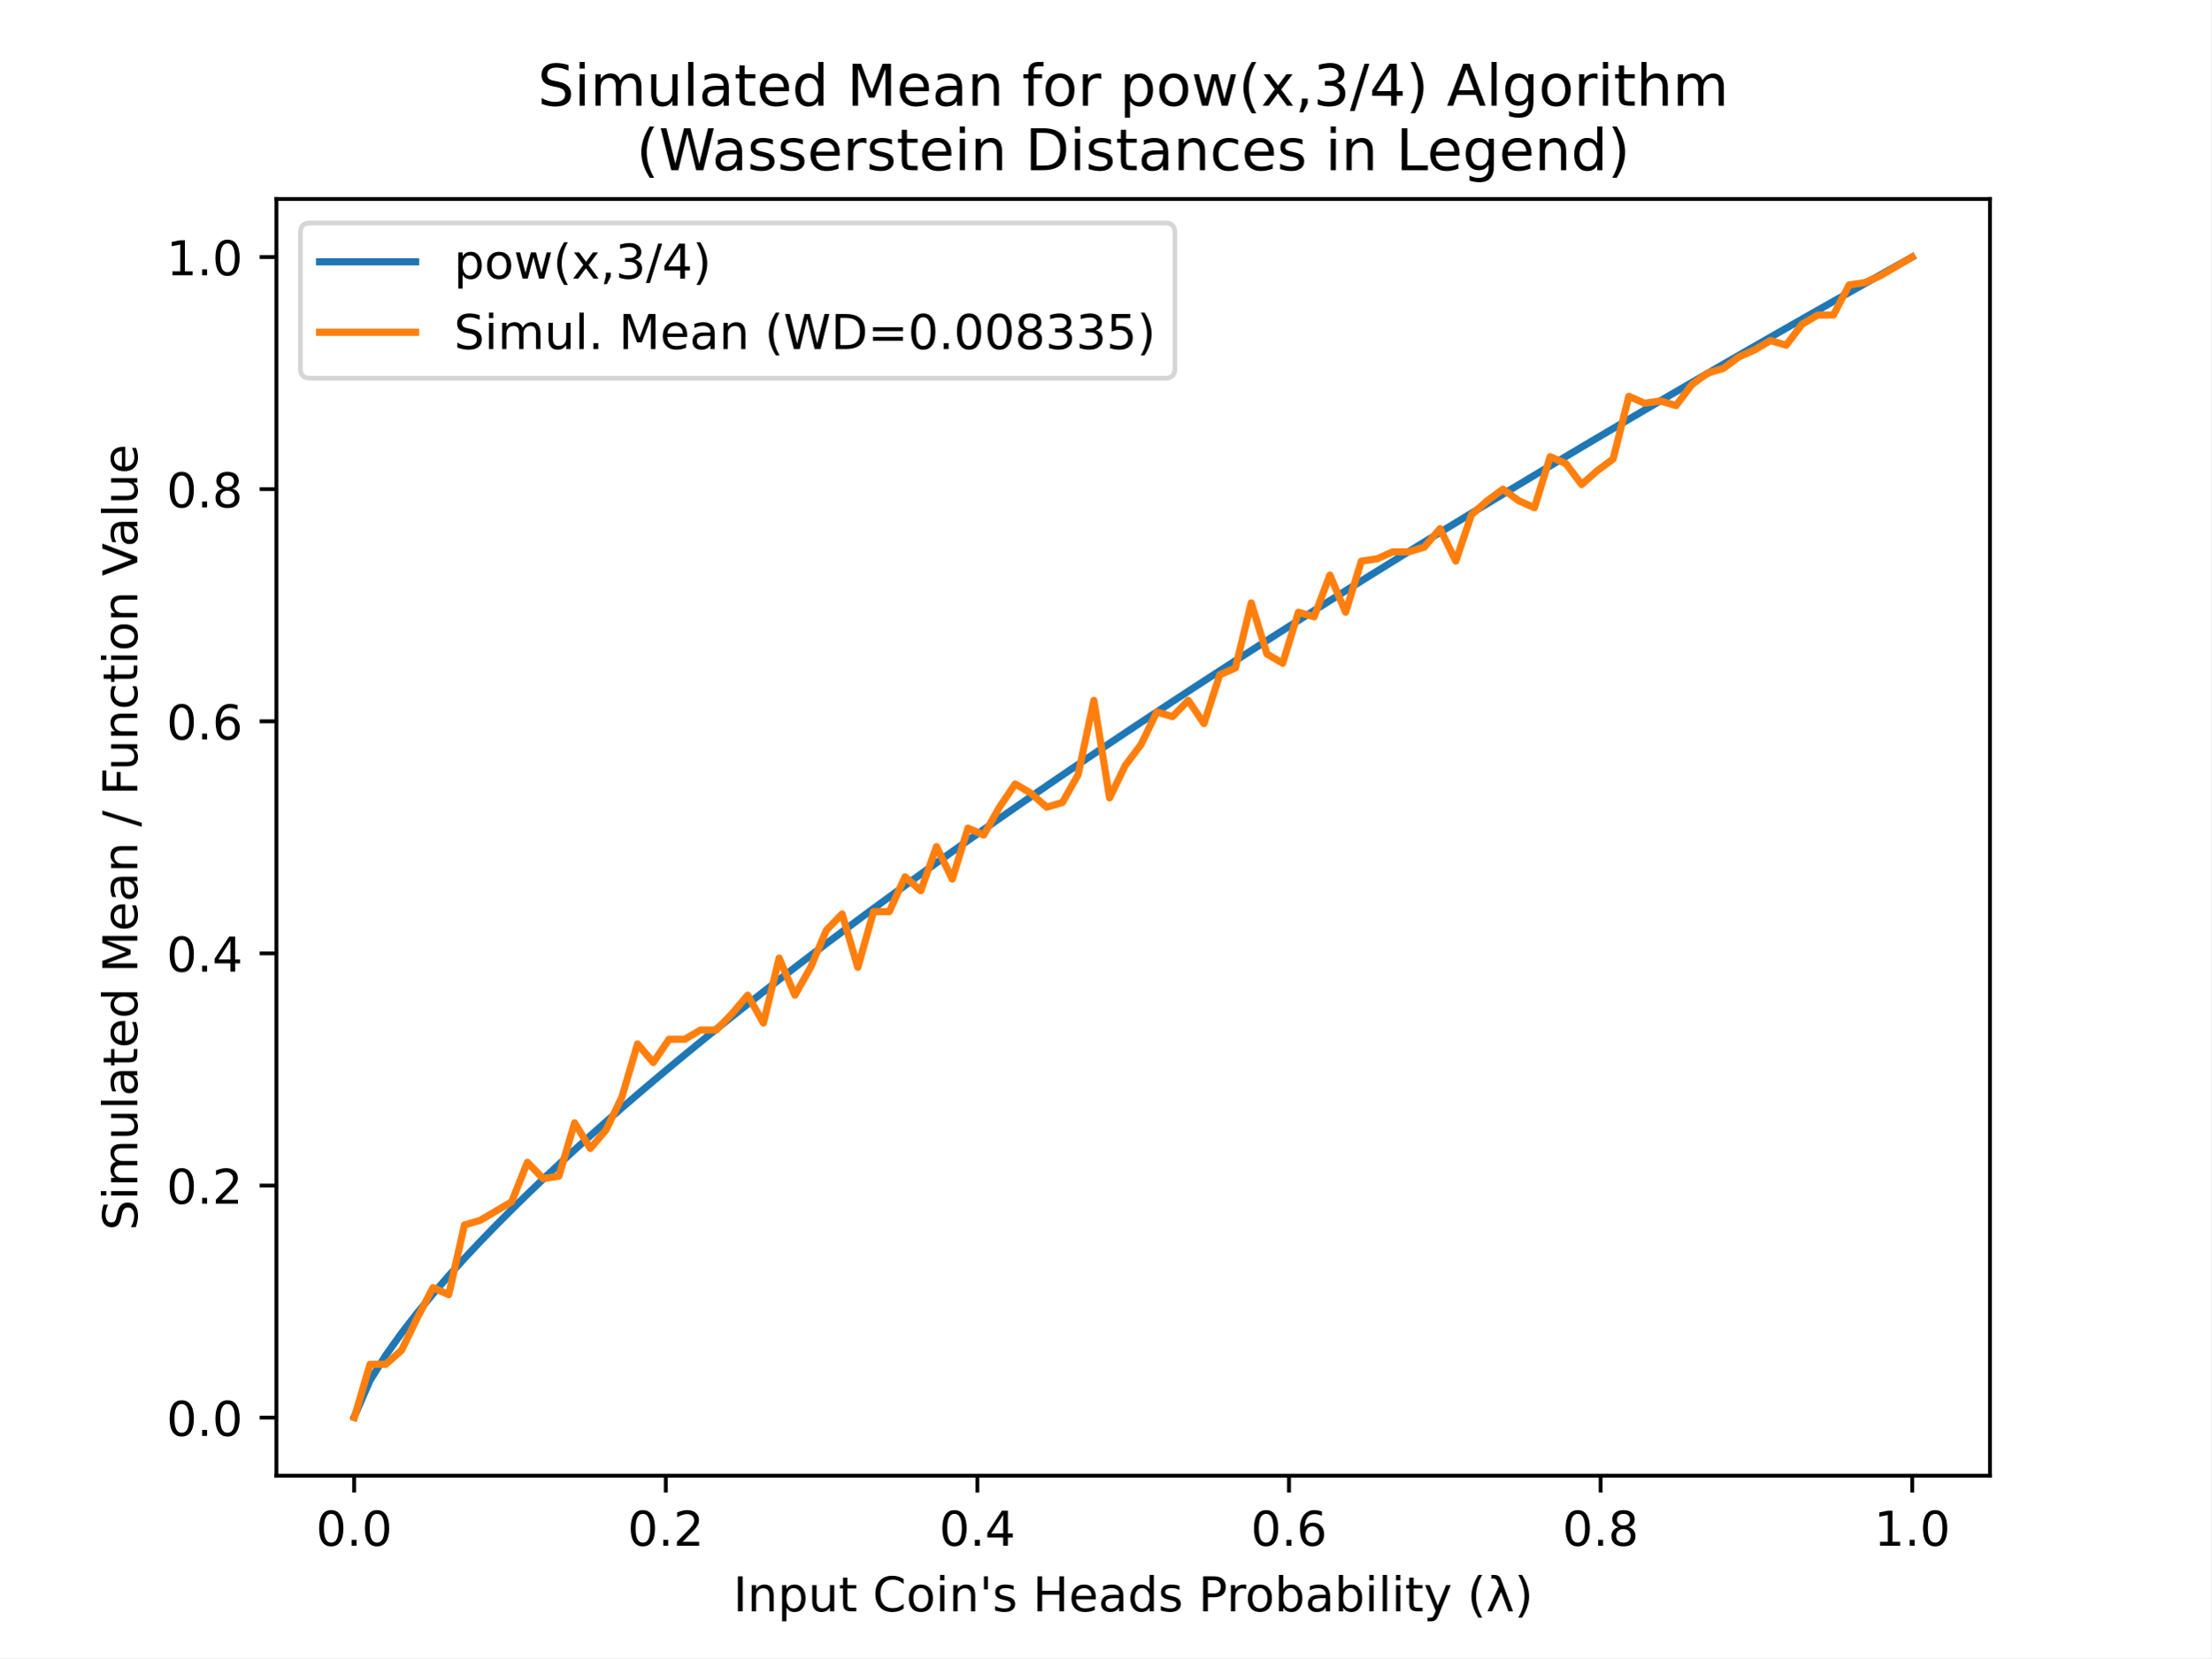
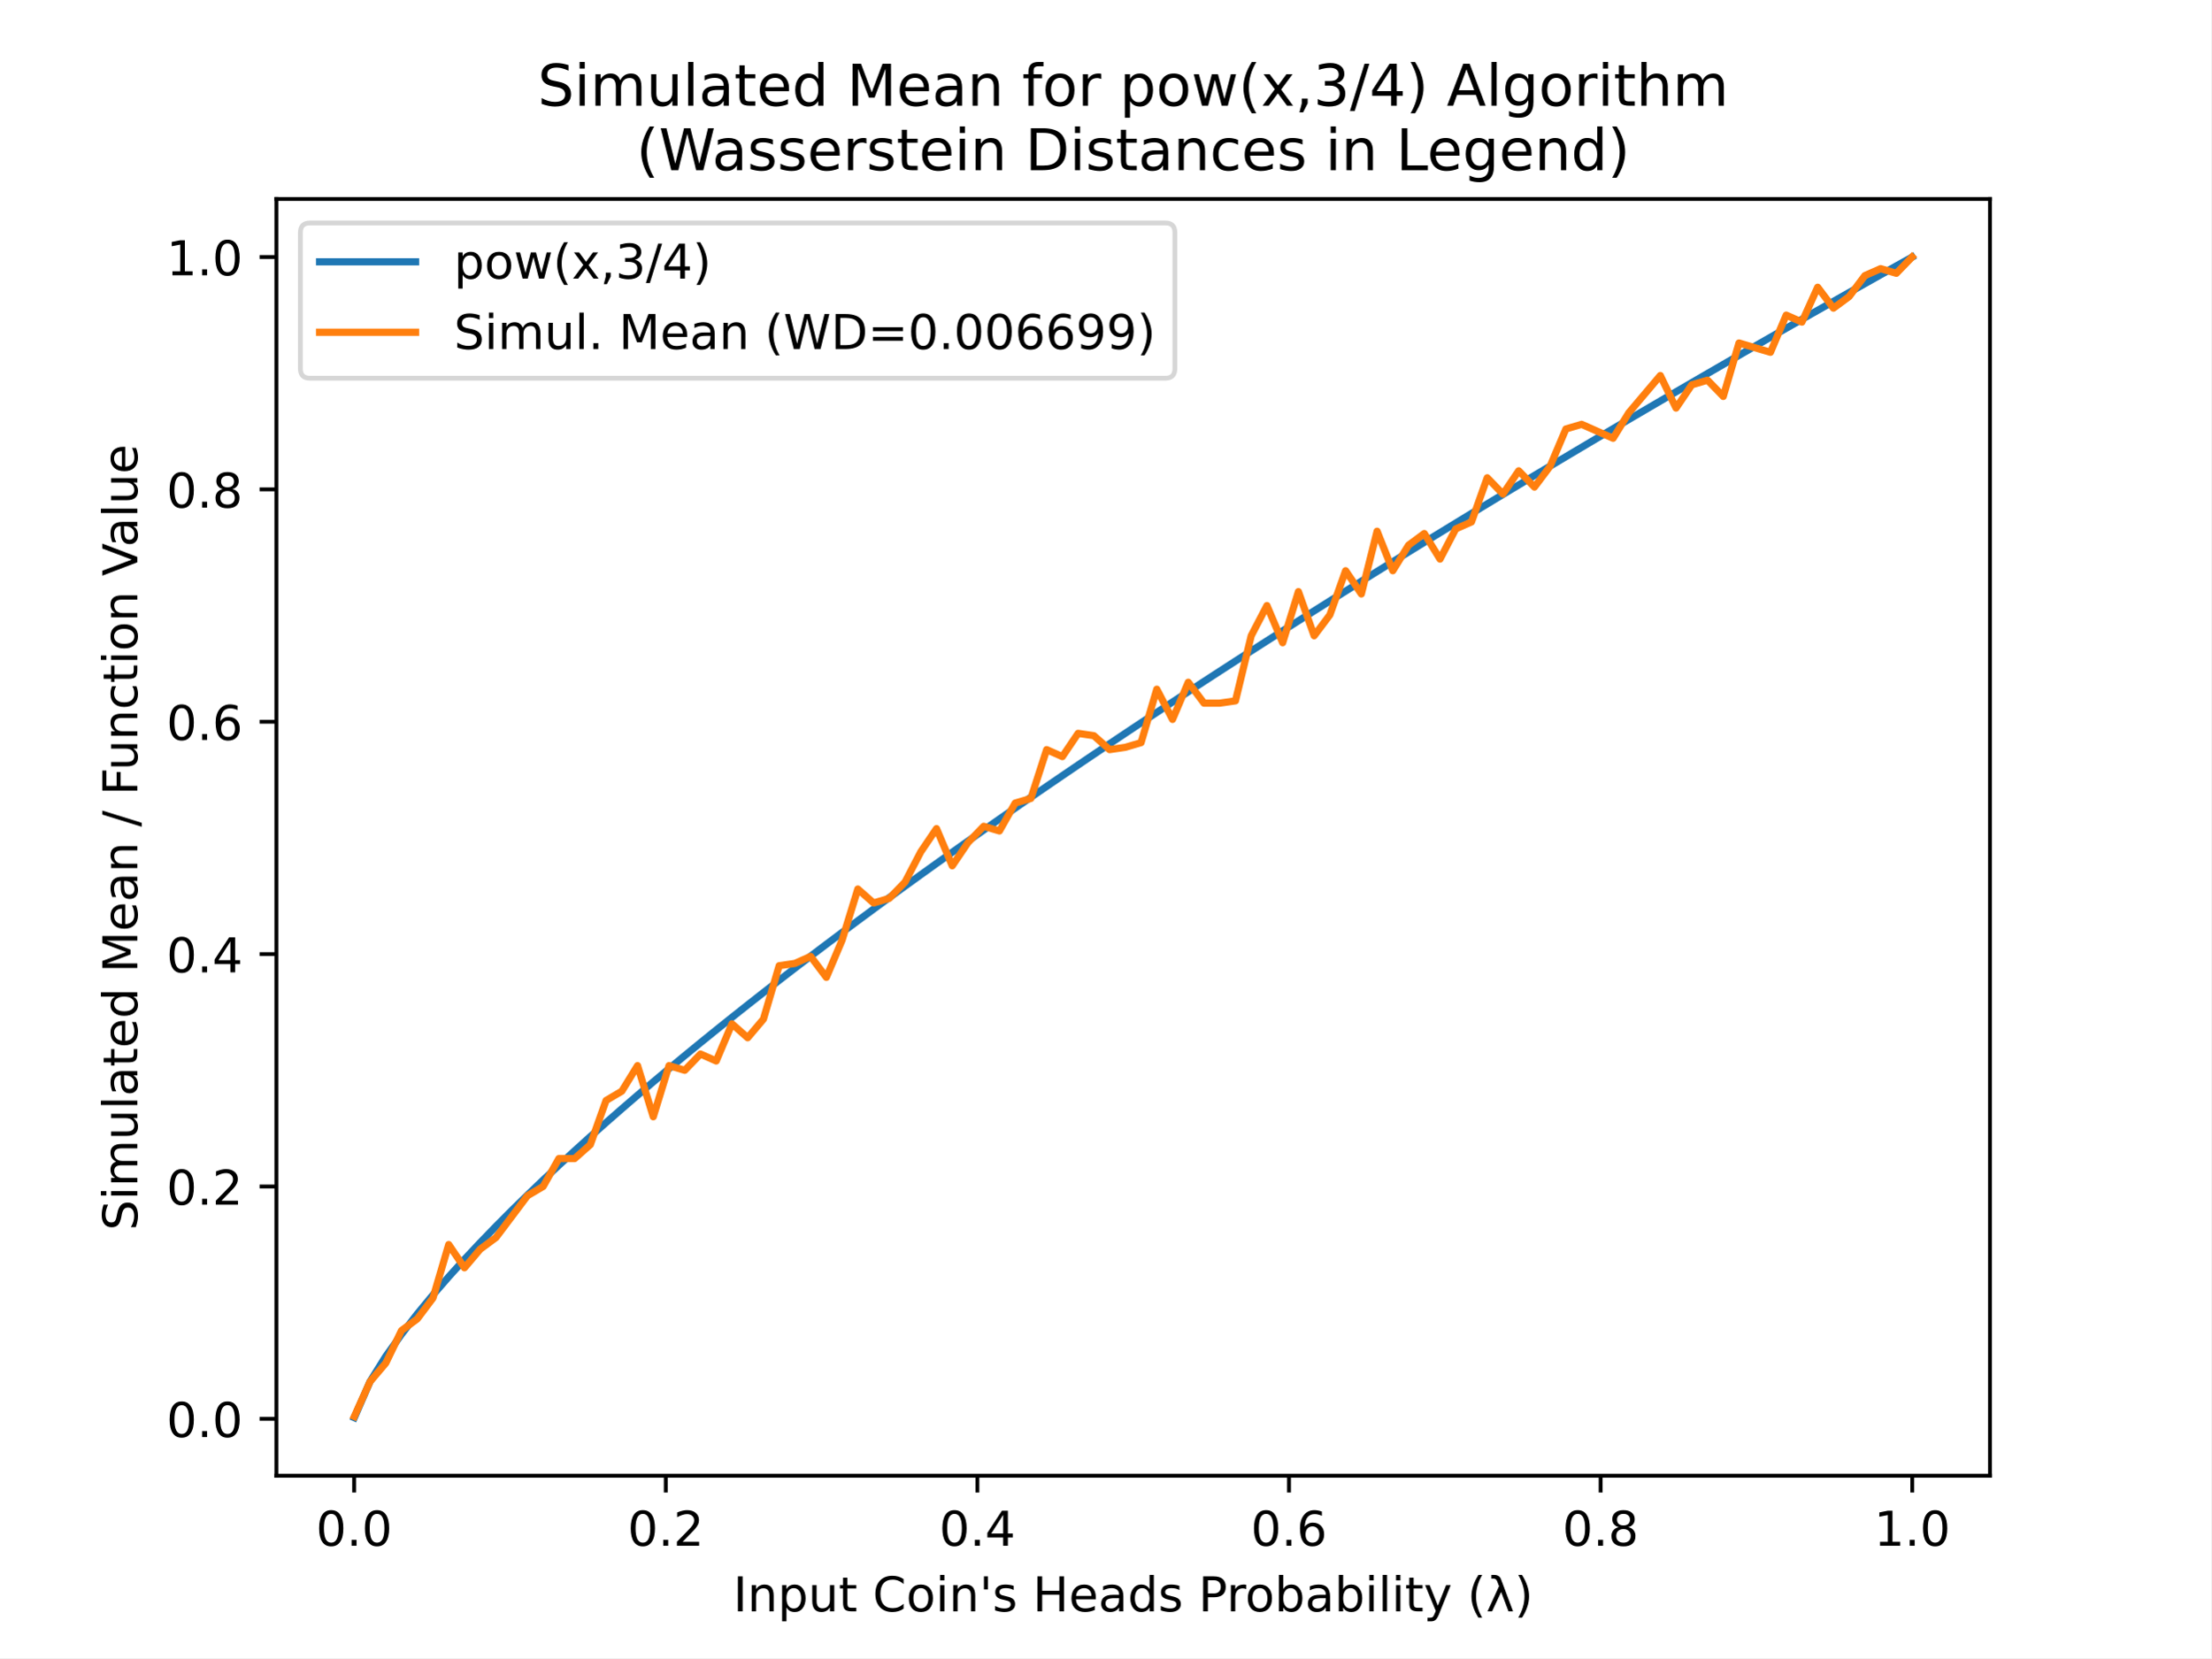
<svg xmlns="http://www.w3.org/2000/svg" xmlns:xlink="http://www.w3.org/1999/xlink" height="345.6pt" version="1.1" viewBox="0 0 460.8 345.6" width="460.8pt">
  <defs>
    <style type="text/css">
*{stroke-linecap:butt;stroke-linejoin:round;}
  </style>
  </defs>
  <g id="figure_1">
    <g id="patch_1">
      <path d="M 0 345.6  L 460.8 345.6  L 460.8 0  L 0 0  z " style="fill:#ffffff;" />
    </g>
    <g id="axes_1">
      <g id="patch_2">
        <path d="M 57.6 307.584  L 414.72 307.584  L 414.72 41.472  L 57.6 41.472  z " style="fill:#ffffff;" />
      </g>
      <g id="matplotlib.axis_1">
        <g id="xtick_1">
          <g id="line2d_1">
            <defs>
-               <path d="M 0 0  L 0 3.5  " id="m2013cdcf16" style="stroke:#000000;stroke-width:0.8;" />
+               <path d="M 0 0  L 0 3.5  " id="m89ed7c917a" style="stroke:#000000;stroke-width:0.8;" />
            </defs>
            <g>
-               <use style="stroke:#000000;stroke-width:0.8;" x="73.8" xlink:href="#m2013cdcf16" y="307.584" />
+               <use style="stroke:#000000;stroke-width:0.8;" x="73.8" xlink:href="#m89ed7c917a" y="307.584" />
            </g>
          </g>
          <g id="text_1">
            <text style="font-family:DejaVu Sans;font-size:10px;font-style:normal;font-weight:normal;text-anchor:middle;" transform="rotate(-0, 73.80026, 322.1824)" x="73.8" y="322.182">0.0</text>
          </g>
        </g>
        <g id="xtick_2">
          <g id="line2d_2">
            <g>
-               <use style="stroke:#000000;stroke-width:0.8;" x="138.744" xlink:href="#m2013cdcf16" y="307.584" />
+               <use style="stroke:#000000;stroke-width:0.8;" x="138.744" xlink:href="#m89ed7c917a" y="307.584" />
            </g>
          </g>
          <g id="text_2">
            <text style="font-family:DejaVu Sans;font-size:10px;font-style:normal;font-weight:normal;text-anchor:middle;" transform="rotate(-0, 138.7442, 322.1824)" x="138.744" y="322.182">0.2</text>
          </g>
        </g>
        <g id="xtick_3">
          <g id="line2d_3">
            <g>
-               <use style="stroke:#000000;stroke-width:0.8;" x="203.688" xlink:href="#m2013cdcf16" y="307.584" />
+               <use style="stroke:#000000;stroke-width:0.8;" x="203.688" xlink:href="#m89ed7c917a" y="307.584" />
            </g>
          </g>
          <g id="text_3">
            <text style="font-family:DejaVu Sans;font-size:10px;font-style:normal;font-weight:normal;text-anchor:middle;" transform="rotate(-0, 203.6881, 322.1824)" x="203.688" y="322.182">0.4</text>
          </g>
        </g>
        <g id="xtick_4">
          <g id="line2d_4">
            <g>
-               <use style="stroke:#000000;stroke-width:0.8;" x="268.632" xlink:href="#m2013cdcf16" y="307.584" />
+               <use style="stroke:#000000;stroke-width:0.8;" x="268.632" xlink:href="#m89ed7c917a" y="307.584" />
            </g>
          </g>
          <g id="text_4">
            <text style="font-family:DejaVu Sans;font-size:10px;font-style:normal;font-weight:normal;text-anchor:middle;" transform="rotate(-0, 268.6319, 322.1824)" x="268.632" y="322.182">0.6</text>
          </g>
        </g>
        <g id="xtick_5">
          <g id="line2d_5">
            <g>
-               <use style="stroke:#000000;stroke-width:0.8;" x="333.576" xlink:href="#m2013cdcf16" y="307.584" />
+               <use style="stroke:#000000;stroke-width:0.8;" x="333.576" xlink:href="#m89ed7c917a" y="307.584" />
            </g>
          </g>
          <g id="text_5">
            <text style="font-family:DejaVu Sans;font-size:10px;font-style:normal;font-weight:normal;text-anchor:middle;" transform="rotate(-0, 333.5758, 322.1824)" x="333.576" y="322.182">0.8</text>
          </g>
        </g>
        <g id="xtick_6">
          <g id="line2d_6">
            <g>
-               <use style="stroke:#000000;stroke-width:0.8;" x="398.52" xlink:href="#m2013cdcf16" y="307.584" />
+               <use style="stroke:#000000;stroke-width:0.8;" x="398.52" xlink:href="#m89ed7c917a" y="307.584" />
            </g>
          </g>
          <g id="text_6">
            <text style="font-family:DejaVu Sans;font-size:10px;font-style:normal;font-weight:normal;text-anchor:middle;" transform="rotate(-0, 398.5197, 322.1824)" x="398.52" y="322.182">1.0</text>
          </g>
        </g>
        <g id="text_7">
          <text style="font-family:DejaVu Sans;font-size:10px;font-style:normal;font-weight:normal;text-anchor:middle;" transform="rotate(-0, 236.16, 335.8606)" x="236.16" y="335.861">Input Coin's Heads Probability (λ)</text>
        </g>
      </g>
      <g id="matplotlib.axis_2">
        <g id="ytick_1">
          <g id="line2d_7">
            <defs>
-               <path d="M 0 0  L -3.5 0  " id="mff8d5fcf87" style="stroke:#000000;stroke-width:0.8;" />
+               <path d="M 0 0  L -3.5 0  " id="m420a232739" style="stroke:#000000;stroke-width:0.8;" />
            </defs>
            <g>
-               <use style="stroke:#000000;stroke-width:0.8;" x="57.6" xlink:href="#mff8d5fcf87" y="295.488" />
+               <use style="stroke:#000000;stroke-width:0.8;" x="57.6" xlink:href="#m420a232739" y="295.73" />
            </g>
          </g>
          <g id="text_8">
-             <text style="font-family:DejaVu Sans;font-size:10px;font-style:normal;font-weight:normal;text-anchor:end;" transform="rotate(-0, 50.6, 299.2872)" x="50.6" y="299.287">0.0</text>
+             <text style="font-family:DejaVu Sans;font-size:10px;font-style:normal;font-weight:normal;text-anchor:end;" transform="rotate(-0, 50.6, 299.5294)" x="50.6" y="299.529">0.0</text>
          </g>
        </g>
        <g id="ytick_2">
          <g id="line2d_8">
            <g>
-               <use style="stroke:#000000;stroke-width:0.8;" x="57.6" xlink:href="#mff8d5fcf87" y="247.104" />
+               <use style="stroke:#000000;stroke-width:0.8;" x="57.6" xlink:href="#m420a232739" y="247.298" />
            </g>
          </g>
          <g id="text_9">
-             <text style="font-family:DejaVu Sans;font-size:10px;font-style:normal;font-weight:normal;text-anchor:end;" transform="rotate(-0, 50.6, 250.9032)" x="50.6" y="250.903">0.2</text>
+             <text style="font-family:DejaVu Sans;font-size:10px;font-style:normal;font-weight:normal;text-anchor:end;" transform="rotate(-0, 50.6, 251.0969)" x="50.6" y="251.097">0.2</text>
          </g>
        </g>
        <g id="ytick_3">
          <g id="line2d_9">
            <g>
-               <use style="stroke:#000000;stroke-width:0.8;" x="57.6" xlink:href="#mff8d5fcf87" y="198.72" />
+               <use style="stroke:#000000;stroke-width:0.8;" x="57.6" xlink:href="#m420a232739" y="198.865" />
            </g>
          </g>
          <g id="text_10">
-             <text style="font-family:DejaVu Sans;font-size:10px;font-style:normal;font-weight:normal;text-anchor:end;" transform="rotate(-0, 50.6, 202.5192)" x="50.6" y="202.519">0.4</text>
+             <text style="font-family:DejaVu Sans;font-size:10px;font-style:normal;font-weight:normal;text-anchor:end;" transform="rotate(-0, 50.6, 202.6645)" x="50.6" y="202.665">0.4</text>
          </g>
        </g>
        <g id="ytick_4">
          <g id="line2d_10">
            <g>
-               <use style="stroke:#000000;stroke-width:0.8;" x="57.6" xlink:href="#mff8d5fcf87" y="150.336" />
+               <use style="stroke:#000000;stroke-width:0.8;" x="57.6" xlink:href="#m420a232739" y="150.433" />
            </g>
          </g>
          <g id="text_11">
-             <text style="font-family:DejaVu Sans;font-size:10px;font-style:normal;font-weight:normal;text-anchor:end;" transform="rotate(-0, 50.6, 154.1352)" x="50.6" y="154.135">0.6</text>
+             <text style="font-family:DejaVu Sans;font-size:10px;font-style:normal;font-weight:normal;text-anchor:end;" transform="rotate(-0, 50.6, 154.2321)" x="50.6" y="154.232">0.6</text>
          </g>
        </g>
        <g id="ytick_5">
          <g id="line2d_11">
            <g>
-               <use style="stroke:#000000;stroke-width:0.8;" x="57.6" xlink:href="#mff8d5fcf87" y="101.952" />
+               <use style="stroke:#000000;stroke-width:0.8;" x="57.6" xlink:href="#m420a232739" y="102" />
            </g>
          </g>
          <g id="text_12">
-             <text style="font-family:DejaVu Sans;font-size:10px;font-style:normal;font-weight:normal;text-anchor:end;" transform="rotate(-0, 50.6, 105.7512)" x="50.6" y="105.751">0.8</text>
+             <text style="font-family:DejaVu Sans;font-size:10px;font-style:normal;font-weight:normal;text-anchor:end;" transform="rotate(-0, 50.6, 105.7997)" x="50.6" y="105.8">0.8</text>
          </g>
        </g>
        <g id="ytick_6">
          <g id="line2d_12">
            <g>
-               <use style="stroke:#000000;stroke-width:0.8;" x="57.6" xlink:href="#mff8d5fcf87" y="53.568" />
+               <use style="stroke:#000000;stroke-width:0.8;" x="57.6" xlink:href="#m420a232739" y="53.568" />
            </g>
          </g>
          <g id="text_13">
            <text style="font-family:DejaVu Sans;font-size:10px;font-style:normal;font-weight:normal;text-anchor:end;" transform="rotate(-0, 50.6, 57.36722)" x="50.6" y="57.367">1.0</text>
          </g>
        </g>
        <g id="text_14">
          <text style="font-family:DejaVu Sans;font-size:10px;font-style:normal;font-weight:normal;text-anchor:middle;" transform="rotate(-90, 28.61719, 174.528)" x="28.617" y="174.528">Simulated Mean / Function Value</text>
        </g>
      </g>
      <g id="line2d_13">
-         <path clip-path="url(#p6ab4485b53)" d="M 73.833 295.246  L 77.112 287.724  L 80.391 282.478  L 83.671 277.877  L 86.95 273.649  L 90.229 269.68  L 93.509 265.906  L 96.788 262.286  L 100.067 258.794  L 103.347 255.409  L 106.626 252.117  L 109.905 248.906  L 113.185 245.768  L 116.464 242.694  L 119.743 239.679  L 123.023 236.717  L 126.302 233.804  L 129.581 230.936  L 132.861 228.111  L 136.14 225.324  L 139.42 222.573  L 142.699 219.857  L 145.978 217.173  L 149.258 214.519  L 152.537 211.894  L 155.816 209.297  L 159.096 206.725  L 162.375 204.177  L 165.654 201.653  L 168.934 199.152  L 172.213 196.672  L 175.492 194.212  L 178.772 191.773  L 182.051 189.352  L 185.33 186.949  L 188.61 184.565  L 191.889 182.197  L 195.168 179.845  L 198.448 177.51  L 201.727 175.189  L 205.006 172.884  L 208.286 170.593  L 211.565 168.315  L 214.844 166.052  L 218.124 163.801  L 221.403 161.563  L 224.682 159.338  L 227.962 157.124  L 231.241 154.923  L 234.52 152.732  L 237.8 150.553  L 241.079 148.385  L 244.358 146.228  L 247.638 144.08  L 250.917 141.943  L 254.196 139.816  L 257.476 137.698  L 260.755 135.59  L 264.034 133.491  L 267.314 131.401  L 270.593 129.32  L 273.872 127.248  L 277.152 125.184  L 280.431 123.128  L 283.71 121.08  L 286.99 119.041  L 290.269 117.009  L 293.548 114.985  L 296.828 112.968  L 300.107 110.959  L 303.386 108.958  L 306.666 106.963  L 309.945 104.975  L 313.224 102.994  L 316.504 101.02  L 319.783 99.053  L 323.062 97.092  L 326.342 95.138  L 329.621 93.19  L 332.9 91.248  L 336.18 89.312  L 339.459 87.382  L 342.739 85.459  L 346.018 83.541  L 349.297 81.629  L 352.577 79.722  L 355.856 77.822  L 359.135 75.926  L 362.415 74.036  L 365.694 72.152  L 368.973 70.273  L 372.253 68.399  L 375.532 66.53  L 378.811 64.666  L 382.091 62.807  L 385.37 60.953  L 388.649 59.104  L 391.929 57.26  L 395.208 55.421  L 398.487 53.586  " style="fill:none;stroke:#1f77b4;stroke-linecap:square;stroke-width:1.5;" />
+         <path clip-path="url(#p3161abe9ca)" d="M 73.833 295.488  L 77.112 287.958  L 80.391 282.708  L 83.671 278.101  L 86.95 273.869  L 90.229 269.896  L 93.509 266.118  L 96.788 262.495  L 100.067 258.999  L 103.347 255.611  L 106.626 252.315  L 109.905 249.102  L 113.185 245.96  L 116.464 242.883  L 119.743 239.865  L 123.023 236.9  L 126.302 233.985  L 129.581 231.114  L 132.861 228.285  L 136.14 225.496  L 139.42 222.743  L 142.699 220.024  L 145.978 217.337  L 149.258 214.681  L 152.537 212.053  L 155.816 209.452  L 159.096 206.878  L 162.375 204.328  L 165.654 201.801  L 168.934 199.297  L 172.213 196.815  L 175.492 194.353  L 178.772 191.911  L 182.051 189.488  L 185.33 187.083  L 188.61 184.696  L 191.889 182.325  L 195.168 179.972  L 198.448 177.634  L 201.727 175.311  L 205.006 173.003  L 208.286 170.71  L 211.565 168.43  L 214.844 166.164  L 218.124 163.911  L 221.403 161.671  L 224.682 159.444  L 227.962 157.228  L 231.241 155.024  L 234.52 152.832  L 237.8 150.65  L 241.079 148.48  L 244.358 146.32  L 247.638 144.171  L 250.917 142.032  L 254.196 139.902  L 257.476 137.782  L 260.755 135.672  L 264.034 133.571  L 267.314 131.479  L 270.593 129.396  L 273.872 127.321  L 277.152 125.255  L 280.431 123.197  L 283.71 121.148  L 286.99 119.106  L 290.269 117.073  L 293.548 115.046  L 296.828 113.028  L 300.107 111.017  L 303.386 109.013  L 306.666 107.016  L 309.945 105.027  L 313.224 103.044  L 316.504 101.068  L 319.783 99.098  L 323.062 97.136  L 326.342 95.179  L 329.621 93.229  L 332.9 91.285  L 336.18 89.348  L 339.459 87.416  L 342.739 85.491  L 346.018 83.571  L 349.297 81.657  L 352.577 79.749  L 355.856 77.846  L 359.135 75.949  L 362.415 74.057  L 365.694 72.17  L 368.973 70.289  L 372.253 68.414  L 375.532 66.543  L 378.811 64.677  L 382.091 62.817  L 385.37 60.961  L 388.649 59.11  L 391.929 57.264  L 395.208 55.423  L 398.487 53.586  " style="fill:none;stroke:#1f77b4;stroke-linecap:square;stroke-width:1.5;" />
      </g>
      <g id="line2d_14">
-         <path clip-path="url(#p6ab4485b53)" d="M 73.833 295.488  L 77.112 284.36  L 80.391 284.36  L 83.671 281.457  L 86.95 274.683  L 90.229 268.393  L 93.509 269.844  L 96.788 255.329  L 100.067 254.362  L 103.347 252.426  L 106.626 250.491  L 109.905 242.266  L 113.185 245.652  L 116.464 245.169  L 119.743 234.04  L 123.023 239.363  L 126.302 235.492  L 129.581 228.718  L 132.861 217.59  L 136.14 221.46  L 139.42 216.622  L 142.699 216.622  L 145.978 214.687  L 149.258 214.687  L 152.537 211.3  L 155.816 207.429  L 159.096 213.235  L 162.375 199.688  L 165.654 207.429  L 168.934 201.623  L 172.213 193.882  L 175.492 190.495  L 178.772 201.623  L 182.051 190.011  L 185.33 190.011  L 188.61 182.753  L 191.889 185.656  L 195.168 176.463  L 198.448 183.237  L 201.727 172.593  L 205.006 174.044  L 208.286 168.238  L 211.565 163.4  L 214.844 165.335  L 218.124 168.238  L 221.403 167.27  L 224.682 161.464  L 227.962 145.981  L 231.241 166.303  L 234.52 159.529  L 237.8 155.174  L 241.079 148.401  L 244.358 149.368  L 247.638 145.981  L 250.917 150.82  L 254.196 140.659  L 257.476 139.208  L 260.755 125.66  L 264.034 136.305  L 267.314 138.24  L 270.593 127.596  L 273.872 128.563  L 277.152 119.854  L 280.431 127.596  L 283.71 116.951  L 286.99 116.467  L 290.269 115.016  L 293.548 115.016  L 296.828 114.048  L 300.107 110.177  L 303.386 116.951  L 306.666 107.274  L 309.945 104.371  L 313.224 101.952  L 316.504 104.371  L 319.783 105.823  L 323.062 95.178  L 326.342 96.63  L 329.621 100.984  L 332.9 98.081  L 336.18 95.662  L 339.459 82.598  L 342.739 84.05  L 346.018 83.566  L 349.297 84.534  L 352.577 80.179  L 355.856 77.76  L 359.135 76.792  L 362.415 74.373  L 365.694 72.922  L 368.973 70.986  L 372.253 71.954  L 375.532 67.599  L 378.811 65.664  L 382.091 65.664  L 385.37 59.374  L 388.649 58.89  L 391.929 57.439  L 395.208 55.503  L 398.487 53.568  " style="fill:none;stroke:#ff7f0e;stroke-linecap:square;stroke-width:1.5;" />
+         <path clip-path="url(#p3161abe9ca)" d="M 73.833 295.246  L 77.112 287.981  L 80.391 284.106  L 83.671 277.326  L 86.95 274.904  L 90.229 270.545  L 93.509 259.406  L 96.788 264.249  L 100.067 260.374  L 103.347 257.953  L 106.626 253.594  L 109.905 249.235  L 113.185 247.298  L 116.464 241.486  L 119.743 241.486  L 123.023 238.58  L 126.302 229.378  L 129.581 227.44  L 132.861 222.113  L 136.14 232.768  L 139.42 222.113  L 142.699 223.082  L 145.978 219.691  L 149.258 221.144  L 152.537 213.395  L 155.816 216.301  L 159.096 212.426  L 162.375 201.287  L 165.654 200.803  L 168.934 199.35  L 172.213 203.709  L 175.492 195.959  L 178.772 185.304  L 182.051 188.21  L 185.33 187.242  L 188.61 183.851  L 191.889 177.555  L 195.168 172.712  L 198.448 180.461  L 201.727 175.618  L 205.006 172.227  L 208.286 173.196  L 211.565 167.384  L 214.844 166.416  L 218.124 156.245  L 221.403 157.698  L 224.682 152.854  L 227.962 153.339  L 231.241 156.245  L 234.52 155.76  L 237.8 154.792  L 241.079 143.652  L 244.358 149.949  L 247.638 142.199  L 250.917 146.558  L 254.196 146.558  L 257.476 146.074  L 260.755 132.513  L 264.034 126.217  L 267.314 133.966  L 270.593 123.311  L 273.872 132.513  L 277.152 128.154  L 280.431 118.952  L 283.71 123.795  L 286.99 110.718  L 290.269 118.952  L 293.548 113.624  L 296.828 111.203  L 300.107 116.53  L 303.386 110.234  L 306.666 108.781  L 309.945 99.579  L 313.224 102.969  L 316.504 98.126  L 319.783 101.516  L 323.062 97.157  L 326.342 89.408  L 329.621 88.439  L 332.9 89.892  L 336.18 91.345  L 339.459 86.018  L 342.739 82.143  L 346.018 78.269  L 349.297 85.049  L 352.577 80.206  L 355.856 79.237  L 359.135 82.627  L 362.415 71.488  L 365.694 72.457  L 368.973 73.425  L 372.253 65.676  L 375.532 67.129  L 378.811 59.864  L 382.091 64.223  L 385.37 61.802  L 388.649 57.443  L 391.929 55.99  L 395.208 56.958  L 398.487 53.568  " style="fill:none;stroke:#ff7f0e;stroke-linecap:square;stroke-width:1.5;" />
      </g>
      <g id="patch_3">
        <path d="M 57.6 307.584  L 57.6 41.472  " style="fill:none;stroke:#000000;stroke-linecap:square;stroke-linejoin:miter;stroke-width:0.8;" />
      </g>
      <g id="patch_4">
        <path d="M 414.72 307.584  L 414.72 41.472  " style="fill:none;stroke:#000000;stroke-linecap:square;stroke-linejoin:miter;stroke-width:0.8;" />
      </g>
      <g id="patch_5">
        <path d="M 57.6 307.584  L 414.72 307.584  " style="fill:none;stroke:#000000;stroke-linecap:square;stroke-linejoin:miter;stroke-width:0.8;" />
      </g>
      <g id="patch_6">
        <path d="M 57.6 41.472  L 414.72 41.472  " style="fill:none;stroke:#000000;stroke-linecap:square;stroke-linejoin:miter;stroke-width:0.8;" />
      </g>
      <g id="text_15">
        <text style="font-family:DejaVu Sans;font-size:12px;font-style:normal;font-weight:normal;" transform="translate(112.0472 22.03462)">Simulated Mean for pow(x,3/4) Algorithm</text>
        <text style="font-family:DejaVu Sans;font-size:12px;font-style:normal;font-weight:normal;" transform="translate(132.6094 35.472)">(Wasserstein Distances in Legend)</text>
      </g>
      <g id="legend_1">
        <g id="patch_7">
          <path d="M 64.6 78.828  L 242.85 78.828  Q 244.85 78.828 244.85 76.828  L 244.85 48.472  Q 244.85 46.472 242.85 46.472  L 64.6 46.472  Q 62.6 46.472 62.6 48.472  L 62.6 76.828  Q 62.6 78.828 64.6 78.828  z " style="fill:#ffffff;opacity:0.8;stroke:#cccccc;stroke-linejoin:miter;" />
        </g>
        <g id="line2d_15">
          <path d="M 66.6 54.57  L 86.6 54.57  " style="fill:none;stroke:#1f77b4;stroke-linecap:square;stroke-width:1.5;" />
        </g>
        <g id="line2d_16" />
        <g id="text_16">
          <text style="font-family:DejaVu Sans;font-size:10px;font-style:normal;font-weight:normal;text-anchor:start;" transform="rotate(-0, 94.6, 58.07044)" x="94.6" y="58.07">pow(x,3/4)</text>
        </g>
        <g id="line2d_17">
          <path d="M 66.6 69.249  L 86.6 69.249  " style="fill:none;stroke:#ff7f0e;stroke-linecap:square;stroke-width:1.5;" />
        </g>
        <g id="line2d_18" />
        <g id="text_17">
-           <text style="font-family:DejaVu Sans;font-size:10px;font-style:normal;font-weight:normal;text-anchor:start;" transform="rotate(-0, 94.6, 72.74856)" x="94.6" y="72.749">Simul. Mean (WD=0.008335)</text>
+           <text style="font-family:DejaVu Sans;font-size:10px;font-style:normal;font-weight:normal;text-anchor:start;" transform="rotate(-0, 94.6, 72.74856)" x="94.6" y="72.749">Simul. Mean (WD=0.006699)</text>
        </g>
      </g>
    </g>
  </g>
  <defs>
-     <clipPath id="p6ab4485b53">
+     <clipPath id="p3161abe9ca">
      <rect height="266.112" width="357.12" x="57.6" y="41.472" />
    </clipPath>
  </defs>
</svg>
